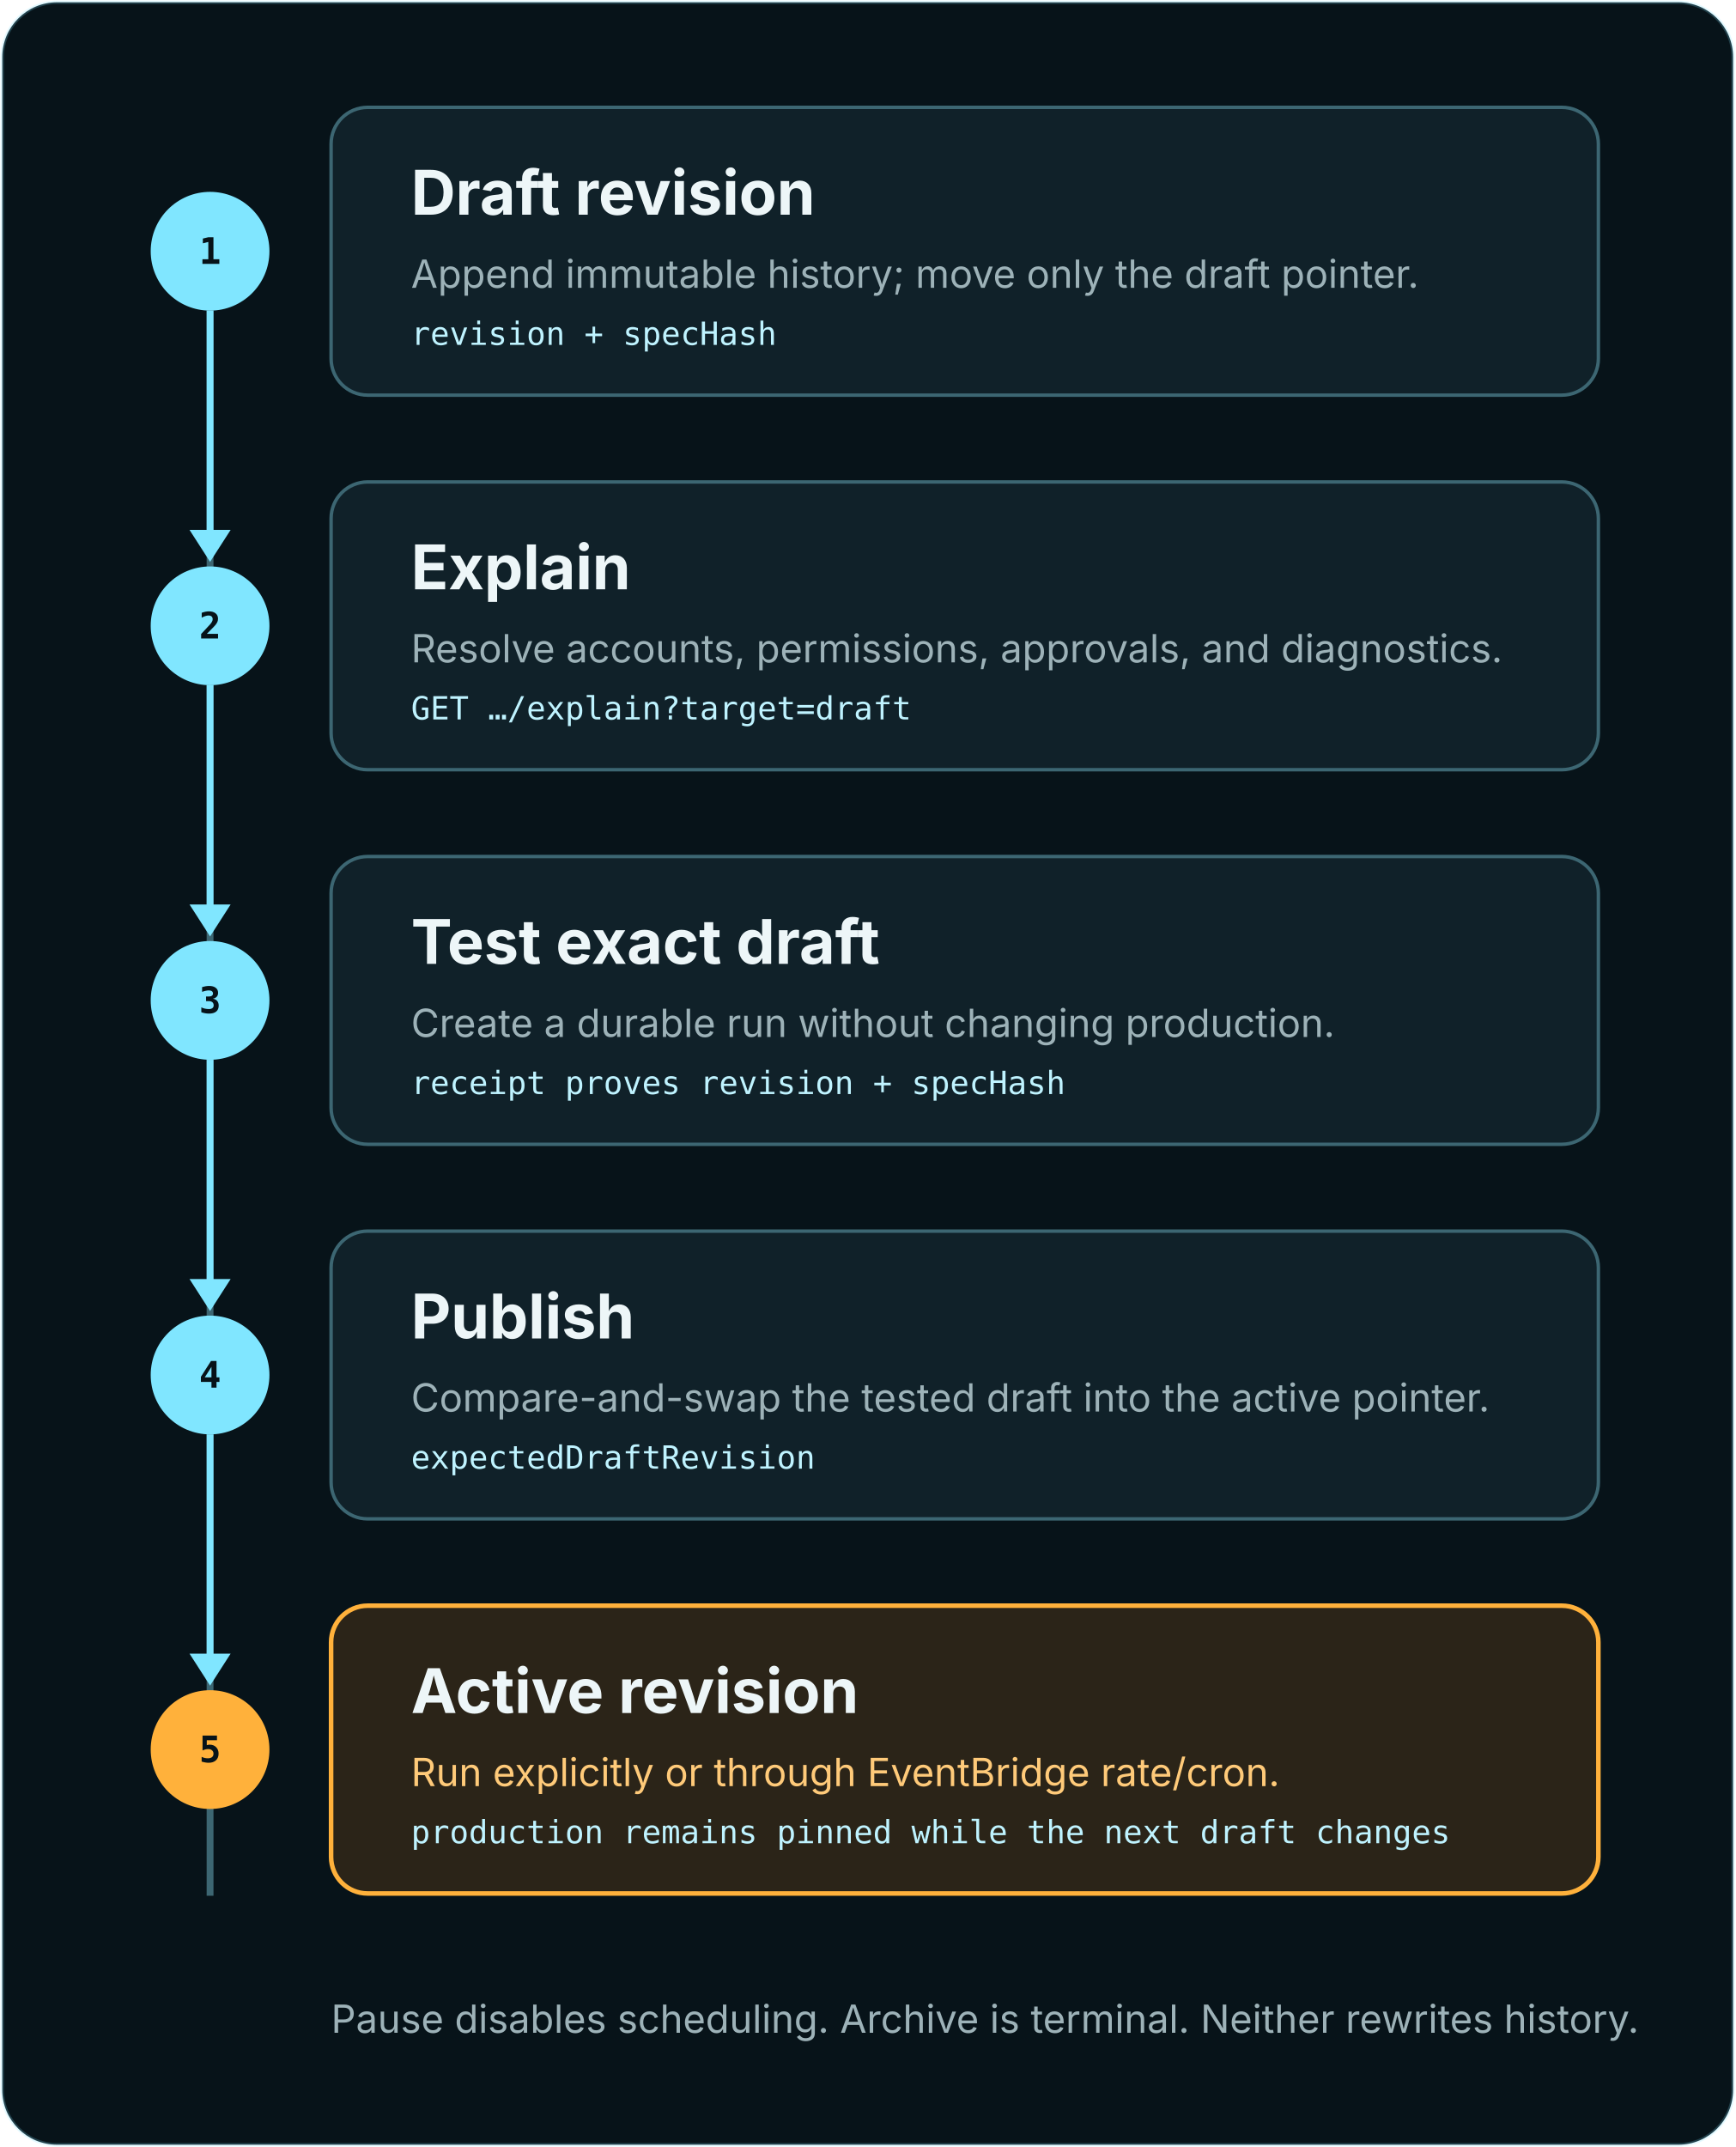
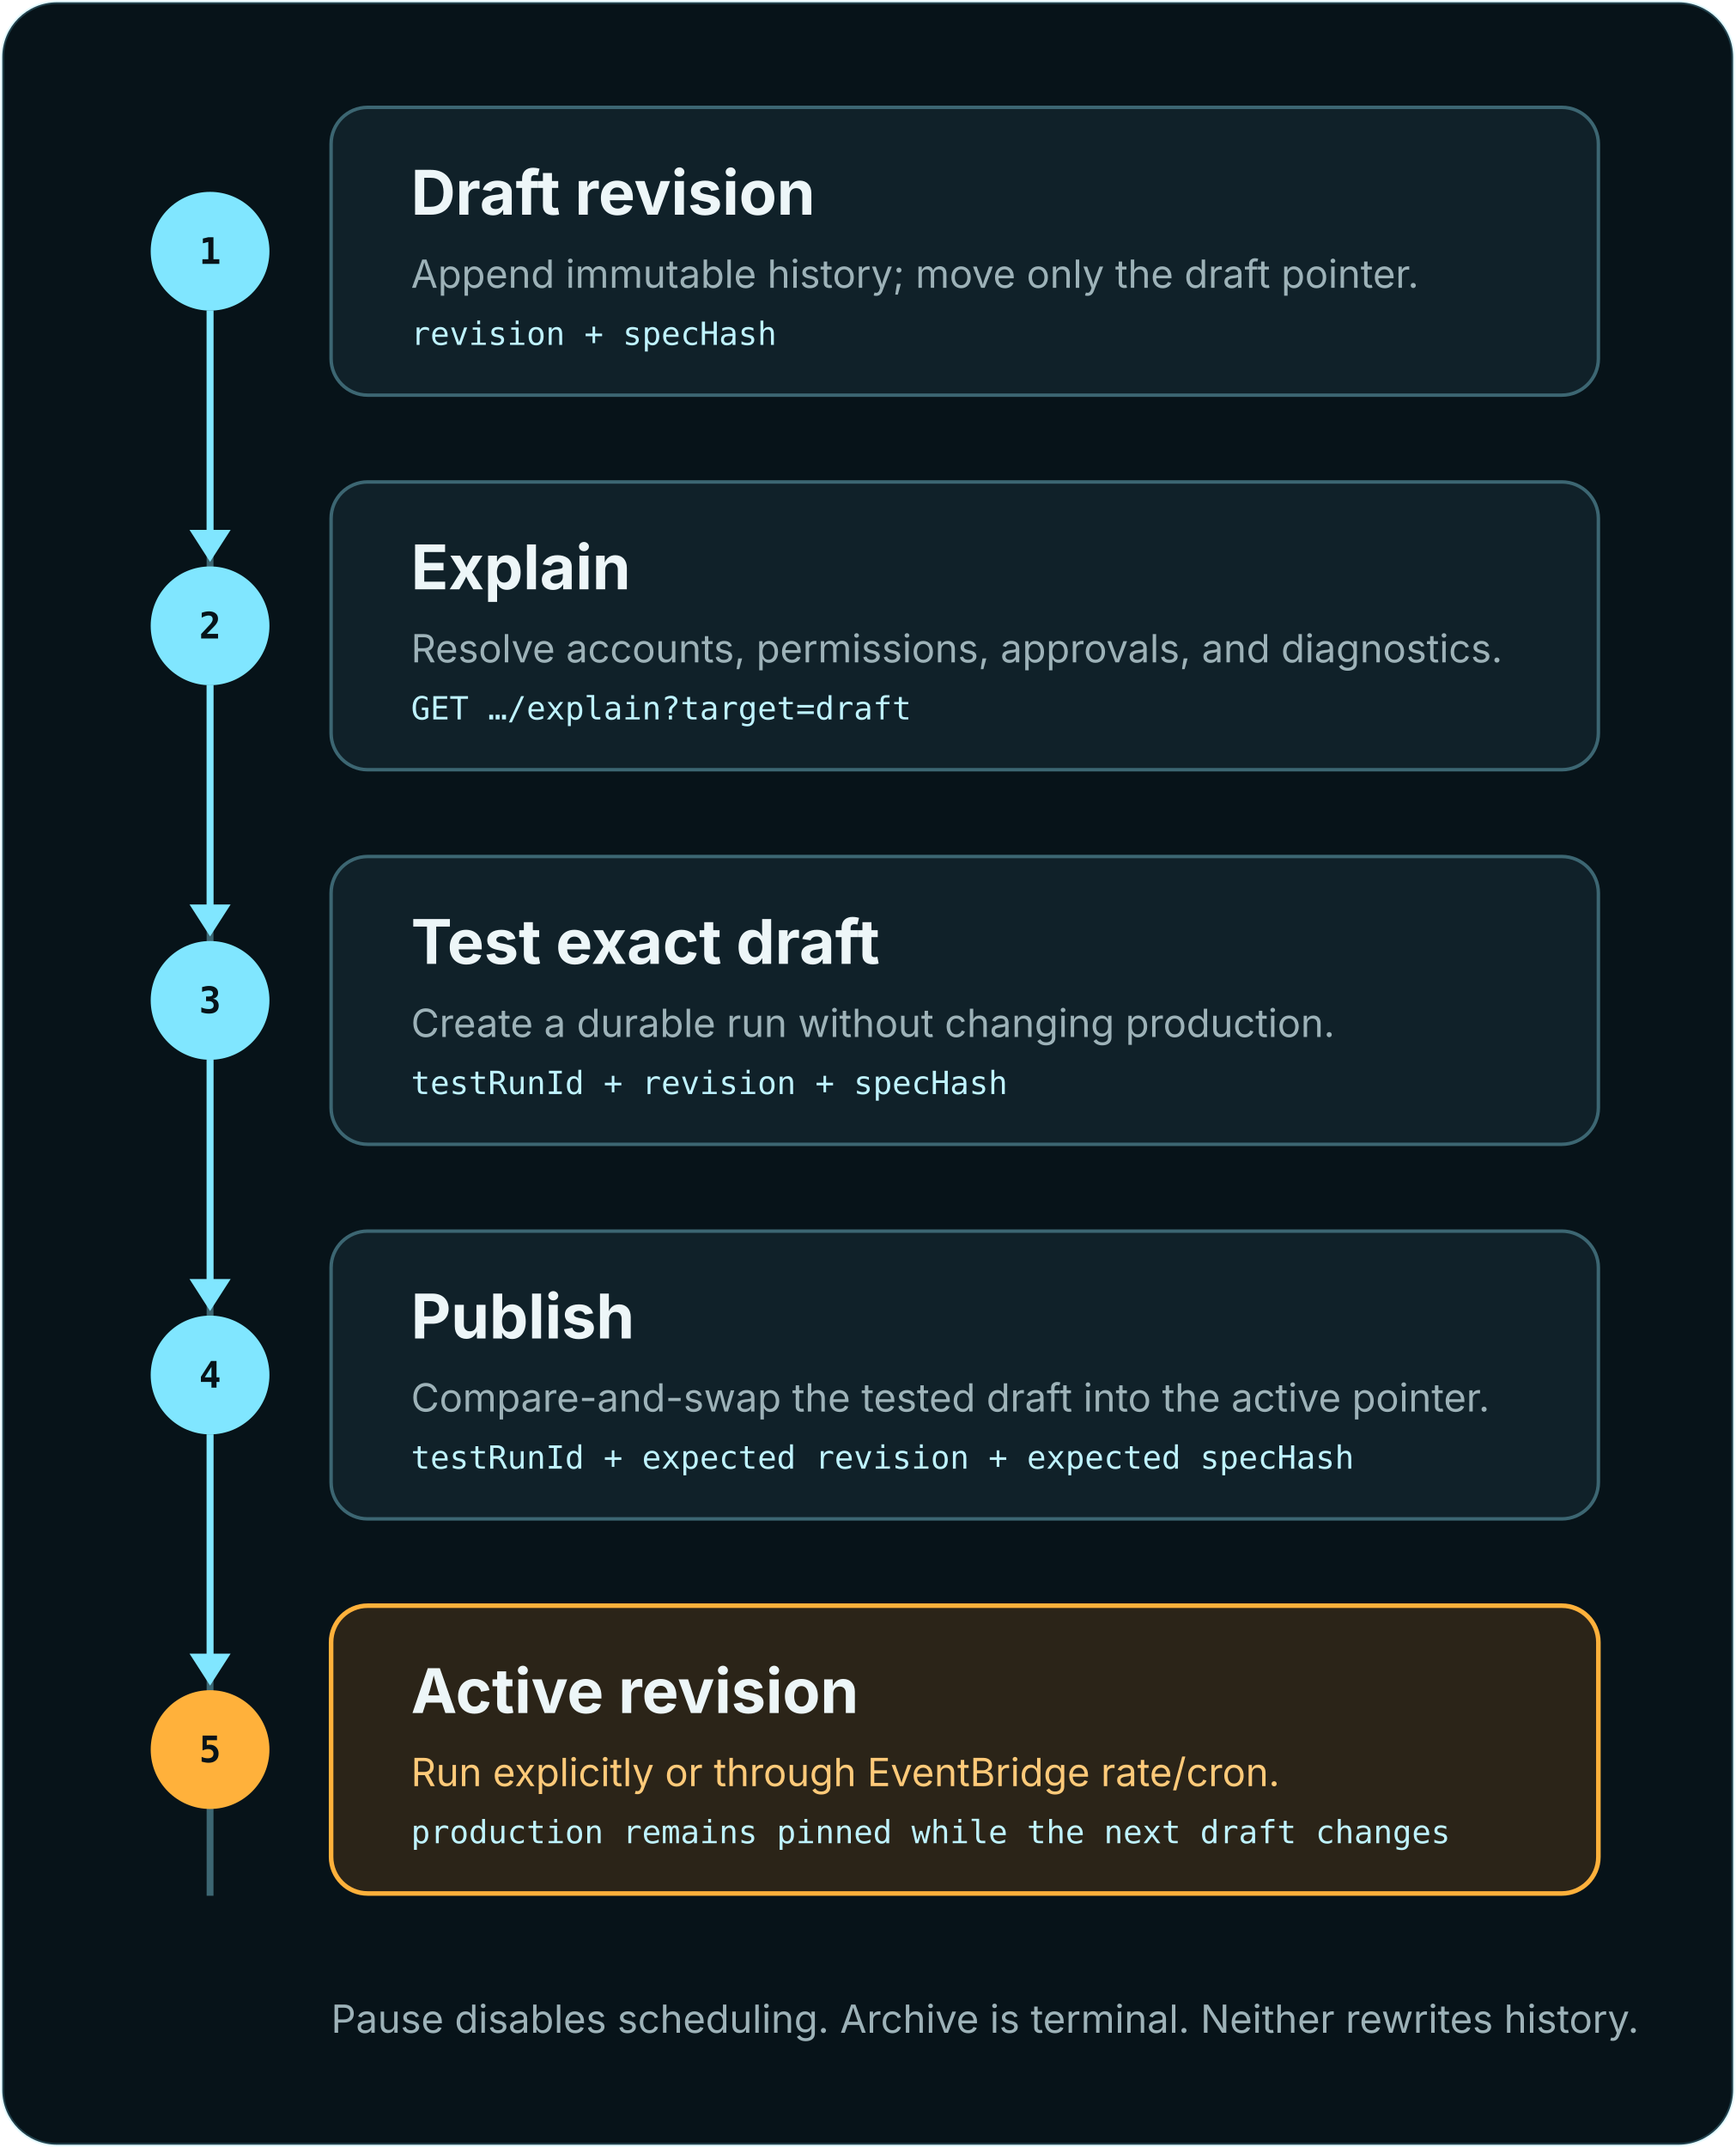
<svg xmlns="http://www.w3.org/2000/svg" viewBox="0 0 760 940" role="img" aria-labelledby="thing-lifecycle-title thing-lifecycle-desc" data-visual-question="How does a Thing move from draft to active use?">
  <defs>
    <style>
      .frame { fill: #071319; stroke: rgba(128, 230, 255, 0.22); stroke-width: 1.5; }
      .rail { fill: none; stroke: #3c6672; stroke-width: 3; }
      .flow { fill: none; stroke: #80e6ff; stroke-width: 3; }
      .arrow { fill: #80e6ff; }
      .node { fill: #102129; stroke: #3c6672; stroke-width: 1.5; }
      .node--active { fill: #2b2418; stroke: #ffb13b; stroke-width: 2; }
      .step { fill: #80e6ff; stroke: #80e6ff; stroke-width: 2; }
      .active-step { fill: #ffb13b; stroke: #ffb13b; stroke-width: 2; }
      .step-number { fill: #071319; font-family: ui-monospace, SFMono-Regular, Menlo, monospace; font-size: 16px; font-weight: 800; text-anchor: middle; dominant-baseline: middle; }
      .active-number { fill: #071319; font-family: ui-monospace, SFMono-Regular, Menlo, monospace; font-size: 16px; font-weight: 800; text-anchor: middle; dominant-baseline: middle; }
      .label { fill: #edf6f8; font-family: Inter, ui-sans-serif, system-ui, sans-serif; font-size: 27px; font-weight: 700; }
      .detail { fill: #9db2b8; font-family: Inter, ui-sans-serif, system-ui, sans-serif; font-size: 17px; }
      .evidence { fill: #bff3ff; font-family: ui-monospace, SFMono-Regular, Menlo, monospace; font-size: 14px; }
      .active-detail { fill: #ffca79; font-family: Inter, ui-sans-serif, system-ui, sans-serif; font-size: 17px; }
    </style>
  </defs>
  <rect class="frame" x="1" y="1" width="758" height="938" rx="24" />
  <path class="rail" d="M 92 110 V 830" />
  <g data-node="primary">
    <circle class="step" cx="92" cy="110" r="25" />
    <text class="step-number" x="92" y="111">1</text>
    <rect class="node" x="145" y="47" width="555" height="126" rx="16" />
    <text class="label" x="180" y="94">Draft revision</text>
    <text class="detail" x="180" y="126">Append immutable history; move only the draft pointer.</text>
    <text class="evidence" x="180" y="151">revision + specHash</text>
  </g>
  <line class="flow" x1="92" y1="136" x2="92" y2="239" />
  <path class="arrow" d="M 83 232 L 92 246 L 101 232 Z" />
  <g data-node="primary">
    <circle class="step" cx="92" cy="274" r="25" />
    <text class="step-number" x="92" y="275">2</text>
    <rect class="node" x="145" y="211" width="555" height="126" rx="16" />
    <text class="label" x="180" y="258">Explain</text>
    <text class="detail" x="180" y="290">Resolve accounts, permissions, approvals, and diagnostics.</text>
    <text class="evidence" x="180" y="315">GET …/explain?target=draft</text>
  </g>
  <line class="flow" x1="92" y1="300" x2="92" y2="403" />
  <path class="arrow" d="M 83 396 L 92 410 L 101 396 Z" />
  <g data-node="primary">
    <circle class="step" cx="92" cy="438" r="25" />
    <text class="step-number" x="92" y="439">3</text>
    <rect class="node" x="145" y="375" width="555" height="126" rx="16" />
    <text class="label" x="180" y="422">Test exact draft</text>
    <text class="detail" x="180" y="454">Create a durable run without changing production.</text>
-     <text class="evidence" x="180" y="479">receipt proves revision + specHash</text>
+     <text class="evidence" x="180" y="479">testRunId + revision + specHash</text>
  </g>
  <line class="flow" x1="92" y1="464" x2="92" y2="567" />
  <path class="arrow" d="M 83 560 L 92 574 L 101 560 Z" />
  <g data-node="primary">
    <circle class="step" cx="92" cy="602" r="25" />
    <text class="step-number" x="92" y="603">4</text>
    <rect class="node" x="145" y="539" width="555" height="126" rx="16" />
    <text class="label" x="180" y="586">Publish</text>
    <text class="detail" x="180" y="618">Compare-and-swap the tested draft into the active pointer.</text>
-     <text class="evidence" x="180" y="643">expectedDraftRevision</text>
+     <text class="evidence" x="180" y="643">testRunId + expected revision + expected specHash</text>
  </g>
  <line class="flow" x1="92" y1="628" x2="92" y2="731" />
  <path class="arrow" d="M 83 724 L 92 738 L 101 724 Z" />
  <g data-node="primary">
    <circle class="active-step" cx="92" cy="766" r="25" />
    <text class="active-number" x="92" y="767">5</text>
    <rect class="node--active" x="145" y="703" width="555" height="126" rx="16" />
    <text class="label" x="180" y="750">Active revision</text>
    <text class="active-detail" x="180" y="782">Run explicitly or through EventBridge rate/cron.</text>
    <text class="evidence" x="180" y="807">production remains pinned while the next draft changes</text>
  </g>
  <text class="detail" x="145" y="890">Pause disables scheduling. Archive is terminal. Neither rewrites history.</text>
</svg>
